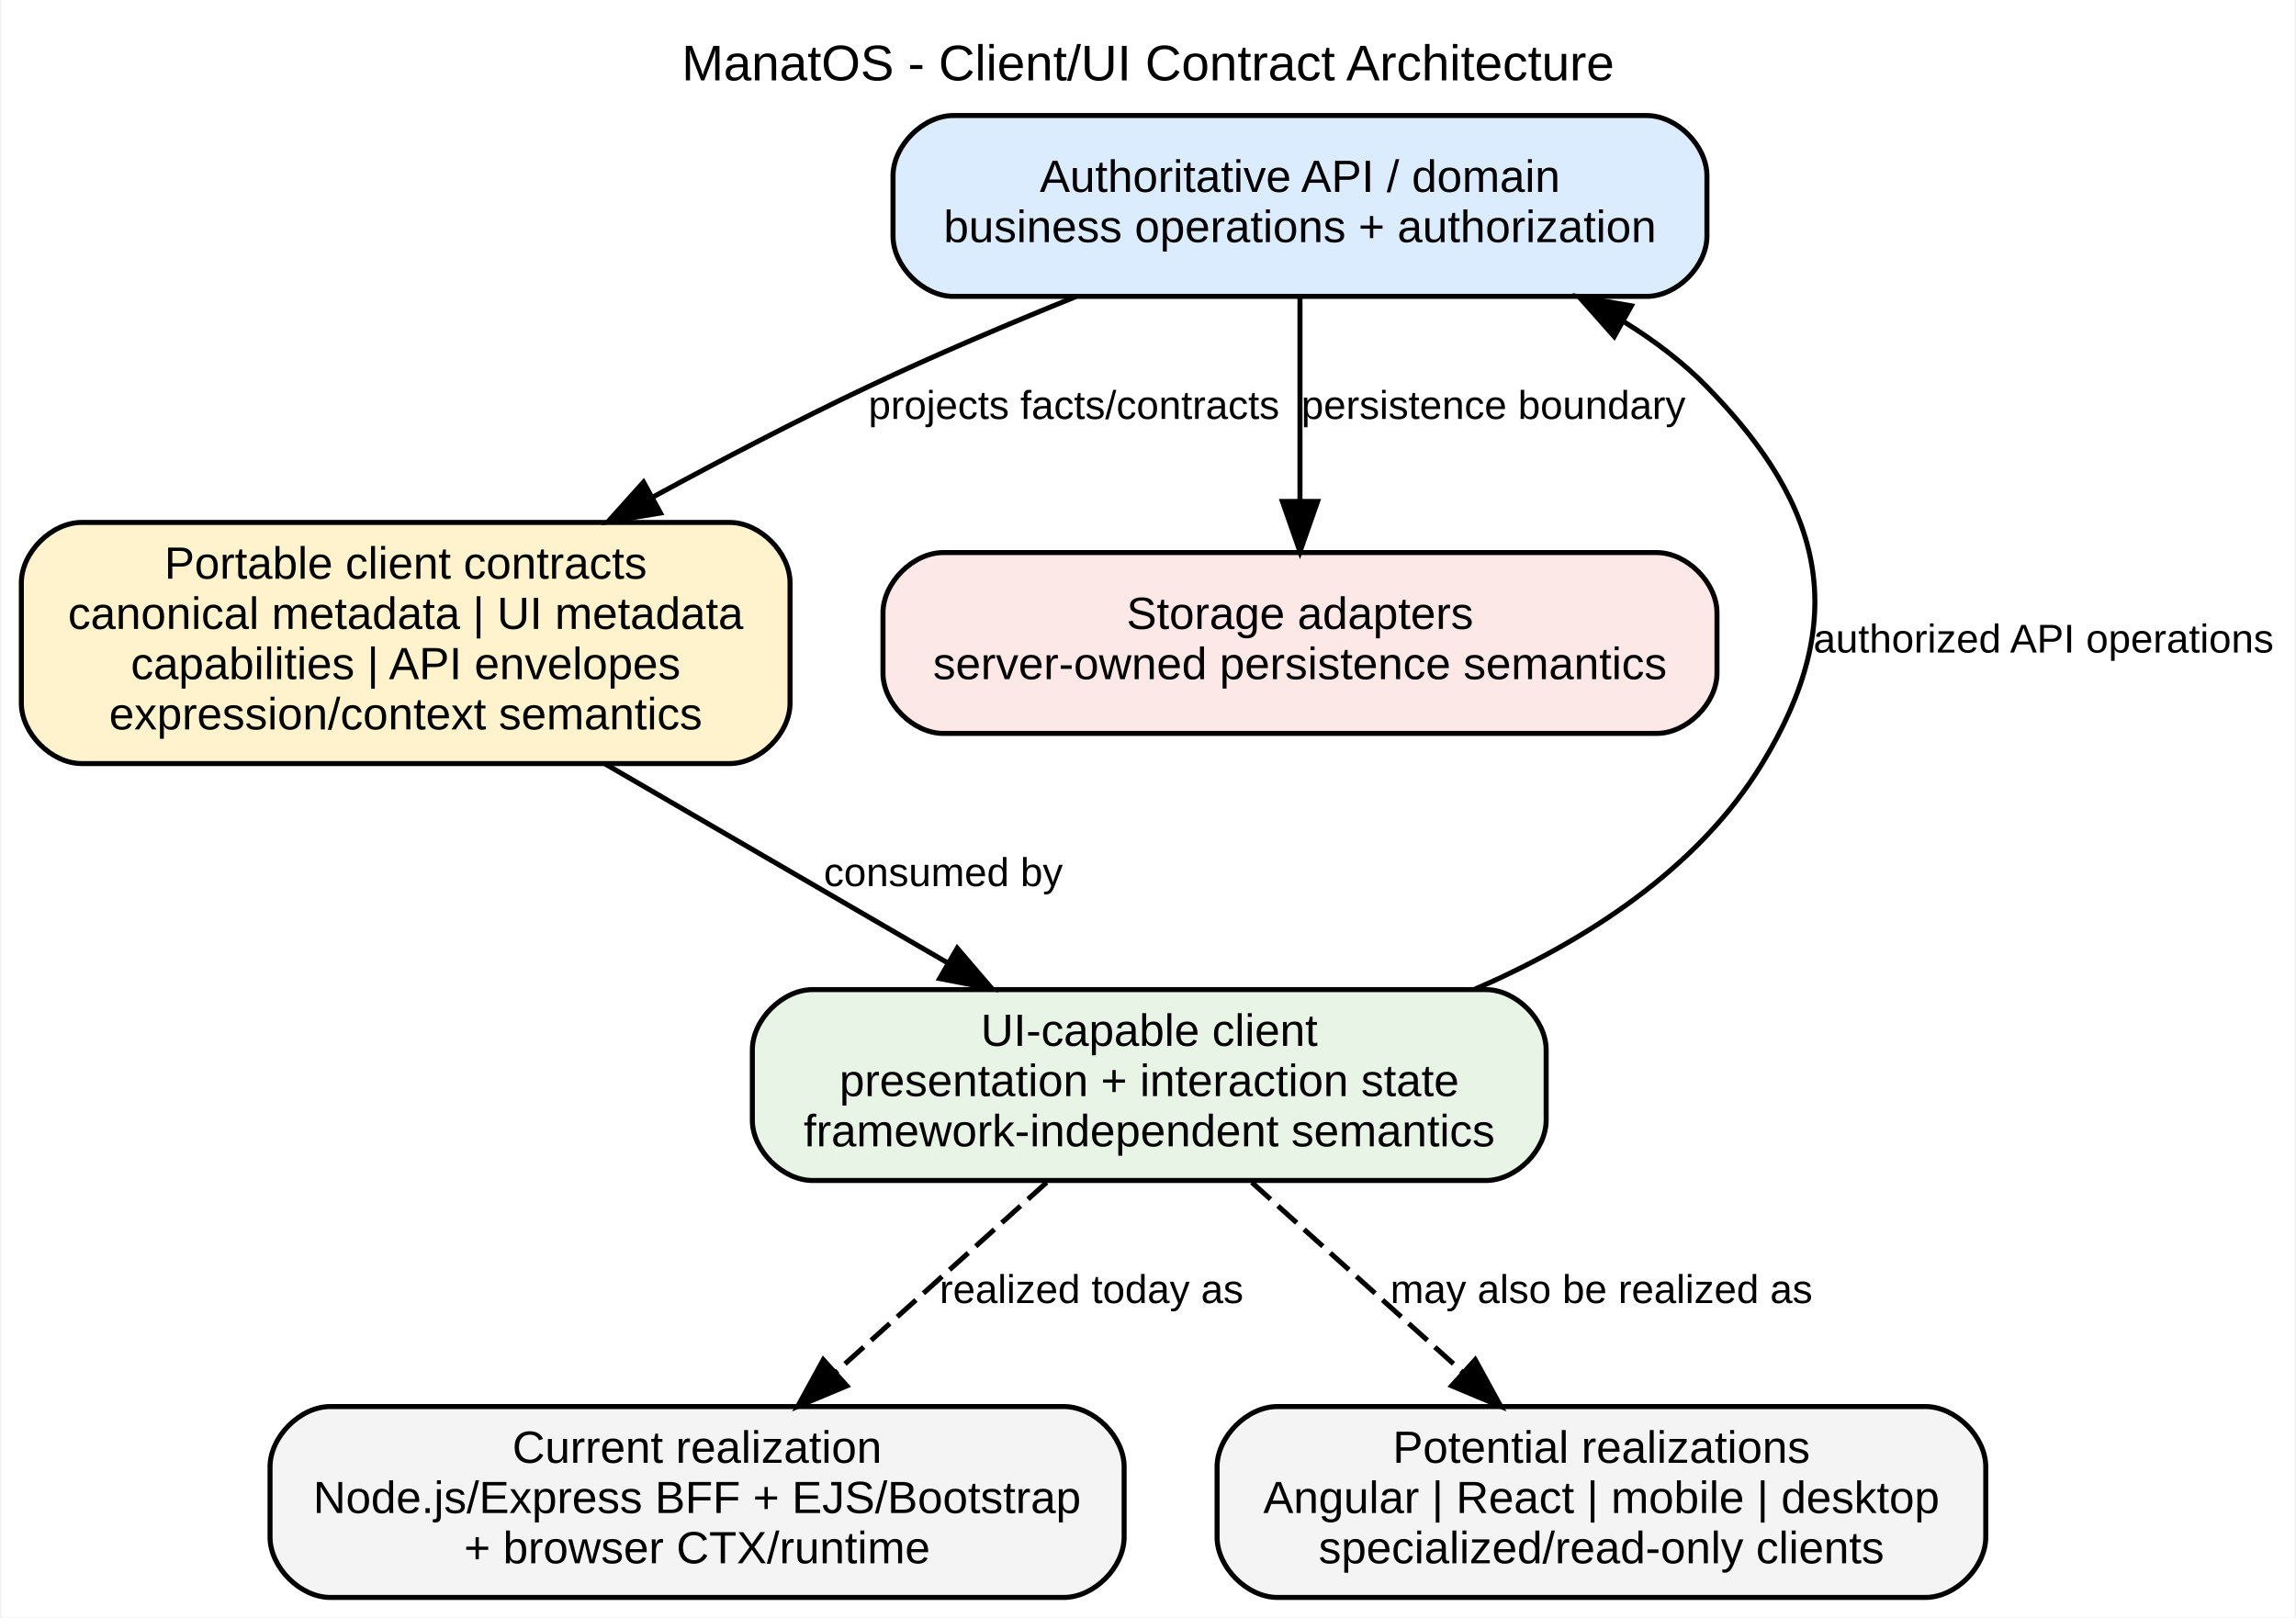
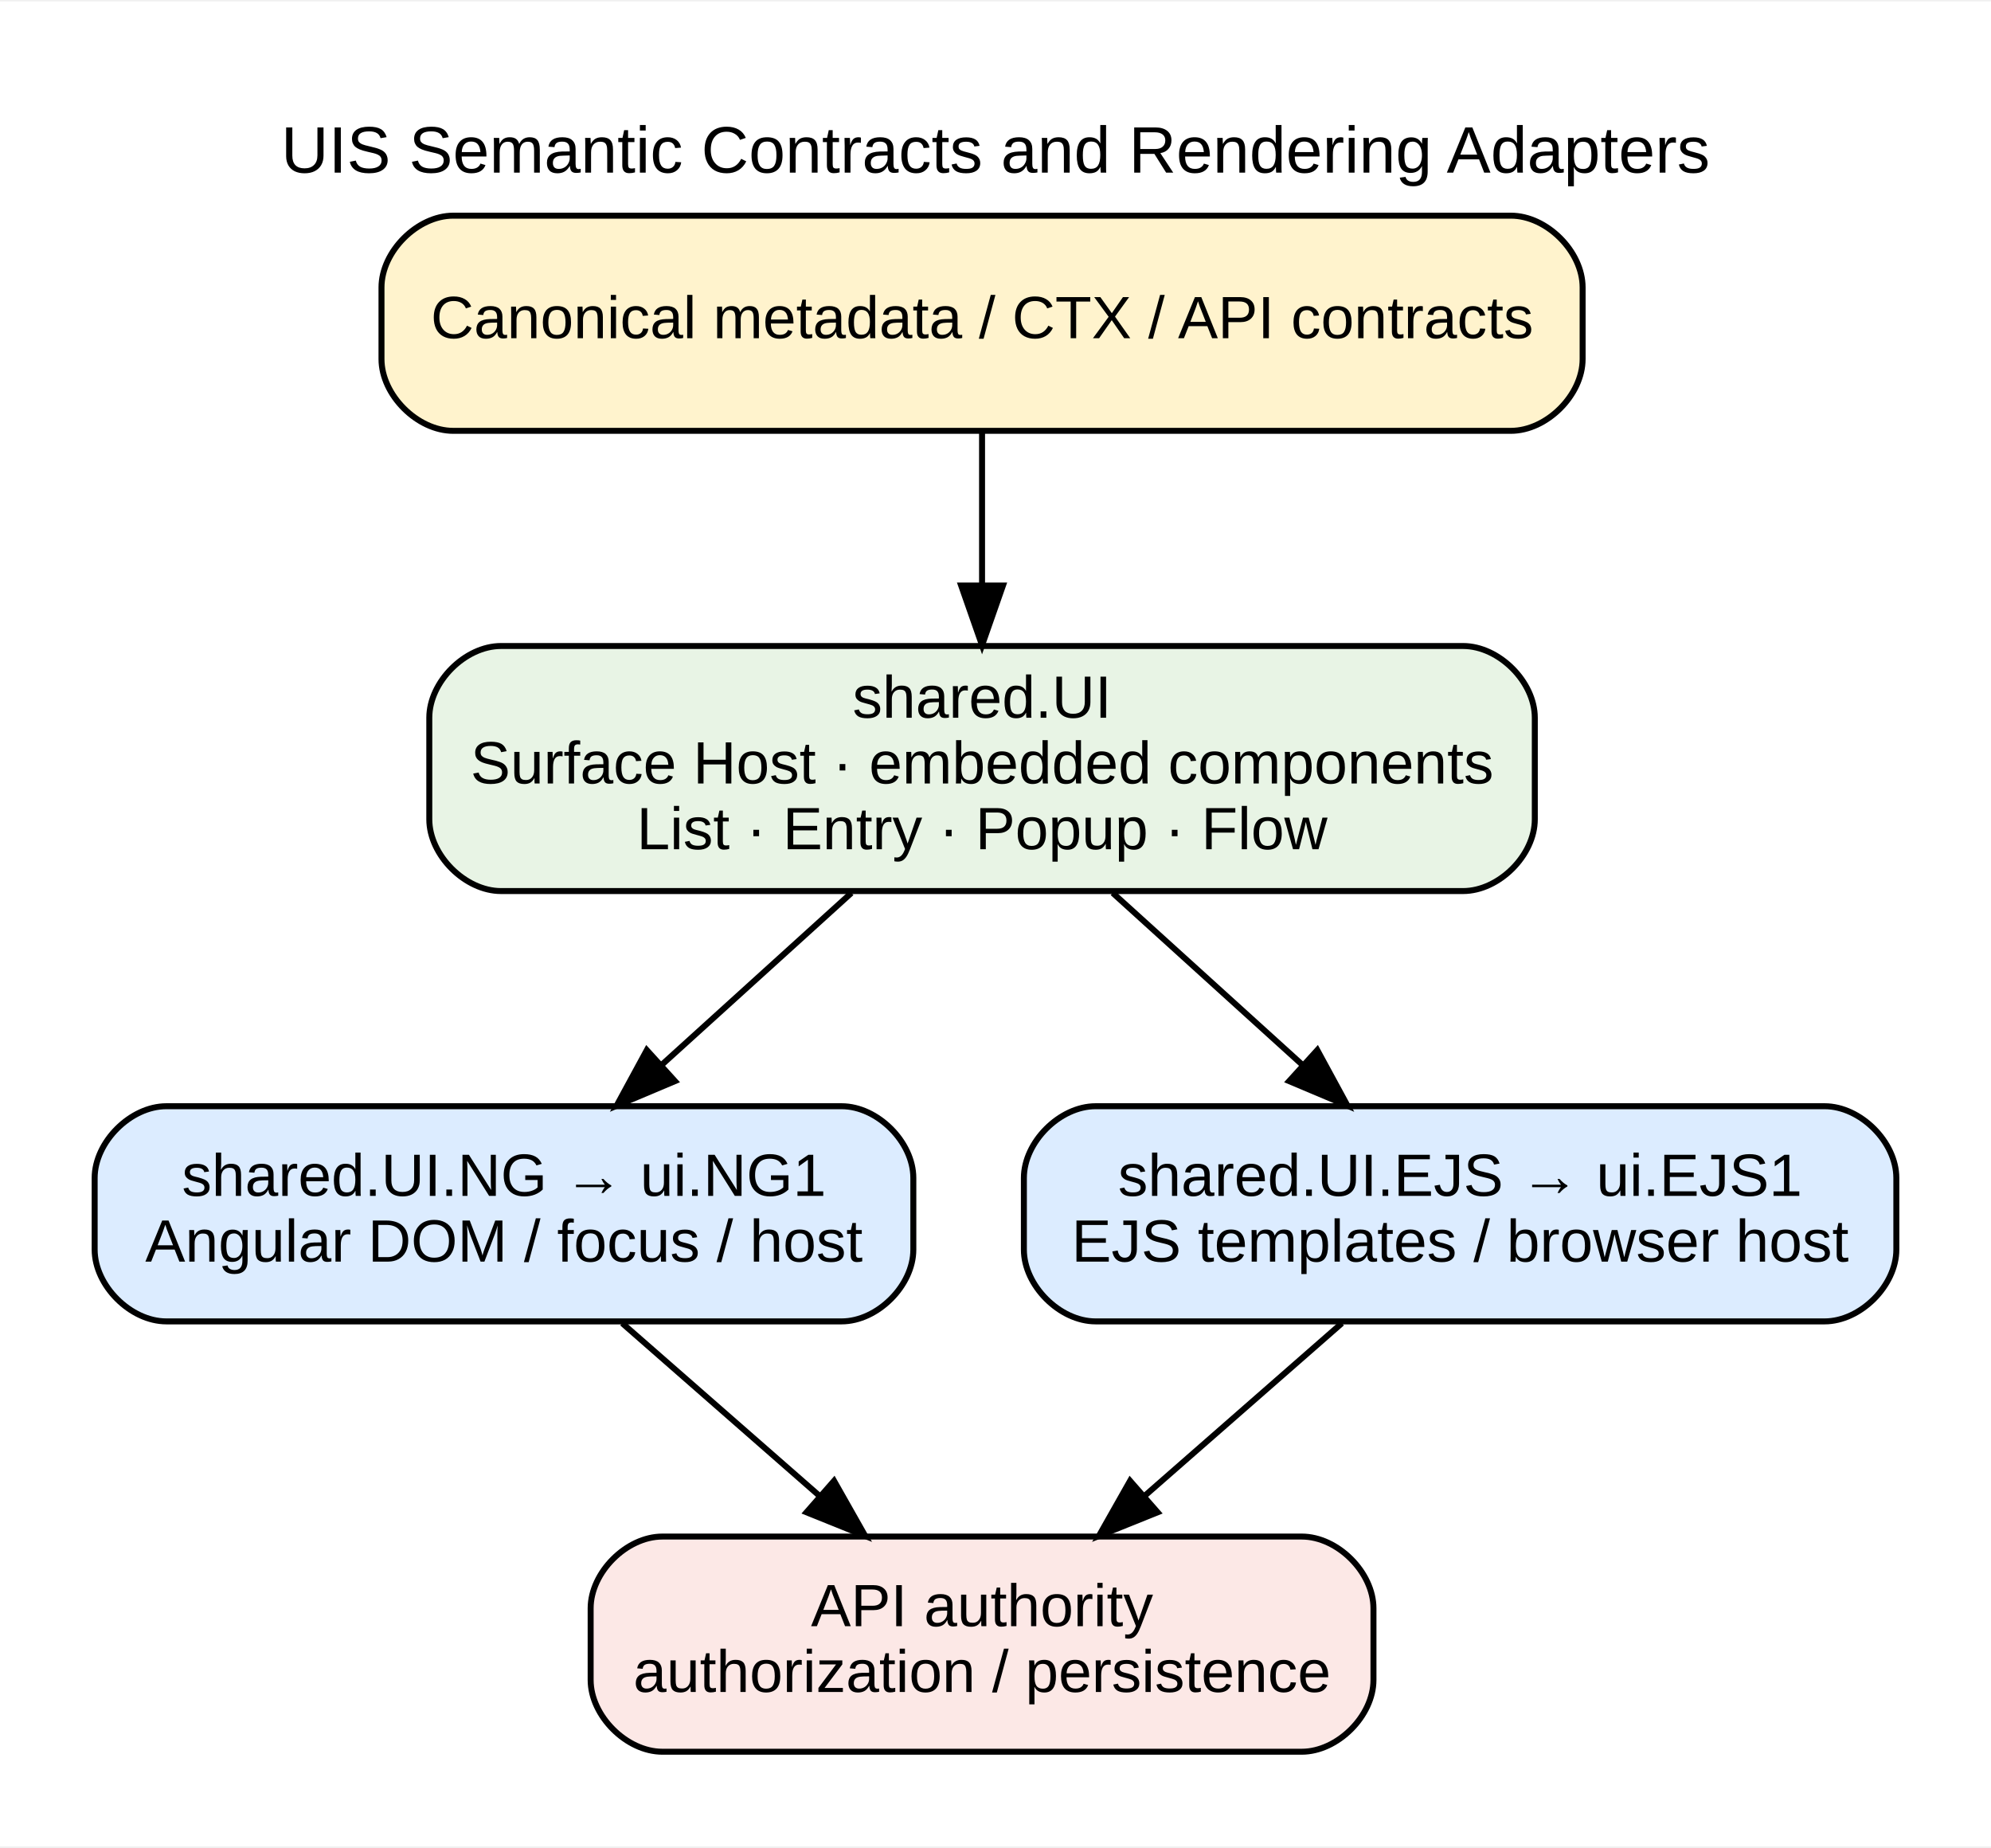
- <svg xmlns="http://www.w3.org/2000/svg" width="457pt" height="322pt" viewBox="0.00 0.00 456.50 322.00">
-   <g id="graph0" class="graph" transform="scale(1 1) rotate(0) translate(4 318)">
-     <polygon fill="white" stroke="transparent" points="-4,4 -4,-318 452.5,-318 452.5,4 -4,4" />
-     <text text-anchor="middle" x="224.25" y="-302" font-family="Arial" font-size="10.00">ManatOS - Client/UI Contract Architecture</text>
+ <svg xmlns="http://www.w3.org/2000/svg" width="333pt" height="309pt" viewBox="0.00 0.00 333.18 308.68">
+   <g id="graph0" class="graph" transform="scale(1 1) rotate(0) translate(15.84 292.84)">
+     <polygon fill="white" stroke="transparent" points="-15.84,15.84 -15.84,-292.84 317.34,-292.84 317.34,15.84 -15.84,15.84" />
+     <text text-anchor="middle" x="150.75" y="-264.2" font-family="Arial" font-size="11.00">UIS Semantic Contracts and Rendering Adapters</text>
    <g id="node1" class="node">
-       <path fill="#dcecff" stroke="black" d="M323.5,-295C323.5,-295 185.5,-295 185.5,-295 179.5,-295 173.5,-289 173.5,-283 173.5,-283 173.5,-271 173.5,-271 173.5,-265 179.5,-259 185.5,-259 185.5,-259 323.5,-259 323.5,-259 329.5,-259 335.5,-265 335.5,-271 335.5,-271 335.5,-283 335.5,-283 335.5,-289 329.5,-295 323.5,-295" />
-       <text text-anchor="middle" x="254.5" y="-279.8" font-family="Arial" font-size="9.00">Authoritative API / domain</text>
-       <text text-anchor="middle" x="254.5" y="-269.8" font-family="Arial" font-size="9.00">business operations + authorization</text>
+       <path fill="#fff3cd" stroke="black" d="M237,-257C237,-257 60,-257 60,-257 54,-257 48,-251 48,-245 48,-245 48,-233 48,-233 48,-227 54,-221 60,-221 60,-221 237,-221 237,-221 243,-221 249,-227 249,-233 249,-233 249,-245 249,-245 249,-251 243,-257 237,-257" />
+       <text text-anchor="middle" x="148.5" y="-236.5" font-family="Arial" font-size="10.00">Canonical metadata / CTX / API contracts</text>
    </g>
    <g id="node2" class="node">
-       <path fill="#fff3cd" stroke="black" d="M141,-214C141,-214 12,-214 12,-214 6,-214 0,-208 0,-202 0,-202 0,-178 0,-178 0,-172 6,-166 12,-166 12,-166 141,-166 141,-166 147,-166 153,-172 153,-178 153,-178 153,-202 153,-202 153,-208 147,-214 141,-214" />
-       <text text-anchor="middle" x="76.5" y="-202.8" font-family="Arial" font-size="9.00">Portable client contracts</text>
-       <text text-anchor="middle" x="76.5" y="-192.8" font-family="Arial" font-size="9.00">canonical metadata | UI metadata</text>
-       <text text-anchor="middle" x="76.5" y="-182.8" font-family="Arial" font-size="9.00">capabilities | API envelopes</text>
-       <text text-anchor="middle" x="76.5" y="-172.8" font-family="Arial" font-size="9.00">expression/context semantics</text>
+       <path fill="#e8f4e5" stroke="black" d="M229,-185C229,-185 68,-185 68,-185 62,-185 56,-179 56,-173 56,-173 56,-156 56,-156 56,-150 62,-144 68,-144 68,-144 229,-144 229,-144 235,-144 241,-150 241,-156 241,-156 241,-173 241,-173 241,-179 235,-185 229,-185" />
+       <text text-anchor="middle" x="148.5" y="-173" font-family="Arial" font-size="10.00">shared.UI</text>
+       <text text-anchor="middle" x="148.5" y="-162" font-family="Arial" font-size="10.00">Surface Host · embedded components</text>
+       <text text-anchor="middle" x="148.5" y="-151" font-family="Arial" font-size="10.00">List · Entry · Popup · Flow</text>
    </g>
    <g id="edge1" class="edge">
-       <path fill="none" stroke="black" d="M209.9,-258.95C196.46,-253.51 181.76,-247.28 168.5,-241 154.35,-234.3 139.3,-226.45 125.57,-218.98" />
-       <polygon fill="black" stroke="black" points="127.21,-215.88 116.76,-214.14 123.84,-222.02 127.21,-215.88" />
-       <text text-anchor="middle" x="209.5" y="-234.6" font-family="Arial" font-size="8.00">projects facts/contracts</text>
-     </g>
-     <g id="node6" class="node">
-       <path fill="#fce8e6" stroke="black" d="M325.5,-208C325.5,-208 183.5,-208 183.5,-208 177.5,-208 171.5,-202 171.5,-196 171.5,-196 171.5,-184 171.5,-184 171.5,-178 177.5,-172 183.5,-172 183.5,-172 325.5,-172 325.5,-172 331.5,-172 337.5,-178 337.5,-184 337.5,-184 337.5,-196 337.5,-196 337.5,-202 331.5,-208 325.5,-208" />
-       <text text-anchor="middle" x="254.5" y="-192.8" font-family="Arial" font-size="9.00">Storage adapters</text>
-       <text text-anchor="middle" x="254.5" y="-182.8" font-family="Arial" font-size="9.00">server-owned persistence semantics</text>
-     </g>
-     <g id="edge6" class="edge">
-       <path fill="none" stroke="black" d="M254.5,-258.8C254.5,-247.16 254.5,-231.55 254.5,-218.24" />
-       <polygon fill="black" stroke="black" points="258,-218.18 254.5,-208.18 251,-218.18 258,-218.18" />
-       <text text-anchor="middle" x="293" y="-234.6" font-family="Arial" font-size="8.00">persistence boundary</text>
+       <path fill="none" stroke="black" d="M148.5,-220.82C148.5,-213.2 148.5,-204 148.5,-195.32" />
+       <polygon fill="black" stroke="black" points="152,-195.12 148.5,-185.12 145,-195.12 152,-195.12" />
    </g>
    <g id="node3" class="node">
-       <path fill="#e8f4e5" stroke="black" d="M291.5,-121C291.5,-121 157.5,-121 157.5,-121 151.5,-121 145.5,-115 145.5,-109 145.5,-109 145.5,-95 145.5,-95 145.5,-89 151.5,-83 157.5,-83 157.5,-83 291.5,-83 291.5,-83 297.5,-83 303.5,-89 303.5,-95 303.5,-95 303.5,-109 303.5,-109 303.5,-115 297.5,-121 291.5,-121" />
-       <text text-anchor="middle" x="224.5" y="-109.8" font-family="Arial" font-size="9.00">UI-capable client</text>
-       <text text-anchor="middle" x="224.5" y="-99.8" font-family="Arial" font-size="9.00">presentation + interaction state</text>
-       <text text-anchor="middle" x="224.5" y="-89.8" font-family="Arial" font-size="9.00">framework-independent semantics</text>
+       <path fill="#dcecff" stroke="black" d="M125,-108C125,-108 12,-108 12,-108 6,-108 0,-102 0,-96 0,-96 0,-84 0,-84 0,-78 6,-72 12,-72 12,-72 125,-72 125,-72 131,-72 137,-78 137,-84 137,-84 137,-96 137,-96 137,-102 131,-108 125,-108" />
+       <text text-anchor="middle" x="68.5" y="-93" font-family="Arial" font-size="10.00">shared.UI.NG → ui.NG1</text>
+       <text text-anchor="middle" x="68.5" y="-82" font-family="Arial" font-size="10.00">Angular DOM / focus / host</text>
    </g>
    <g id="edge2" class="edge">
-       <path fill="none" stroke="black" d="M116.16,-165.95C137.29,-153.68 163.22,-138.61 184.41,-126.3" />
-       <polygon fill="black" stroke="black" points="186.28,-129.25 193.17,-121.2 182.77,-123.2 186.28,-129.25" />
-       <text text-anchor="middle" x="183.5" y="-141.6" font-family="Arial" font-size="8.00">consumed by</text>
+       <path fill="none" stroke="black" d="M126.64,-143.69C116.83,-134.8 105.18,-124.24 94.89,-114.92" />
+       <polygon fill="black" stroke="black" points="97.11,-112.2 87.34,-108.08 92.4,-117.39 97.11,-112.2" />
+     </g>
+     <g id="node4" class="node">
+       <path fill="#dcecff" stroke="black" d="M289.5,-108C289.5,-108 167.5,-108 167.5,-108 161.5,-108 155.5,-102 155.5,-96 155.5,-96 155.5,-84 155.5,-84 155.5,-78 161.5,-72 167.5,-72 167.5,-72 289.5,-72 289.5,-72 295.5,-72 301.5,-78 301.5,-84 301.5,-84 301.5,-96 301.5,-96 301.5,-102 295.5,-108 289.5,-108" />
+       <text text-anchor="middle" x="228.5" y="-93" font-family="Arial" font-size="10.00">shared.UI.EJS → ui.EJS1</text>
+       <text text-anchor="middle" x="228.5" y="-82" font-family="Arial" font-size="10.00">EJS templates / browser host</text>
    </g>
    <g id="edge3" class="edge">
-       <path fill="none" stroke="black" d="M289.14,-121C311.27,-130.6 333.67,-144.93 346.5,-166 364.02,-194.77 359.07,-216.93 335.5,-241 330.68,-245.93 325.04,-250.2 319.04,-253.91" />
-       <polygon fill="black" stroke="black" points="317.05,-251.01 310.02,-258.93 320.46,-257.12 317.05,-251.01" />
-       <text text-anchor="middle" x="402.5" y="-188.1" font-family="Arial" font-size="8.00">authorized API operations</text>
+       <path fill="none" stroke="black" d="M170.36,-143.69C180.17,-134.8 191.82,-124.24 202.11,-114.92" />
+       <polygon fill="black" stroke="black" points="204.6,-117.39 209.66,-108.08 199.89,-112.2 204.6,-117.39" />
    </g>
-     <g id="node4" class="node">
-       <path fill="#f4f4f4" stroke="black" d="M207.5,-38C207.5,-38 61.5,-38 61.5,-38 55.5,-38 49.5,-32 49.5,-26 49.5,-26 49.5,-12 49.5,-12 49.5,-6 55.5,0 61.5,0 61.5,0 207.5,0 207.5,0 213.5,0 219.5,-6 219.5,-12 219.5,-12 219.5,-26 219.5,-26 219.5,-32 213.5,-38 207.5,-38" />
-       <text text-anchor="middle" x="134.5" y="-26.8" font-family="Arial" font-size="9.00">Current realization</text>
-       <text text-anchor="middle" x="134.5" y="-16.8" font-family="Arial" font-size="9.00">Node.js/Express BFF + EJS/Bootstrap</text>
-       <text text-anchor="middle" x="134.5" y="-6.8" font-family="Arial" font-size="9.00">+ browser CTX/runtime</text>
+     <g id="node5" class="node">
+       <path fill="#fce8e6" stroke="black" d="M202,-36C202,-36 95,-36 95,-36 89,-36 83,-30 83,-24 83,-24 83,-12 83,-12 83,-6 89,0 95,0 95,0 202,0 202,0 208,0 214,-6 214,-12 214,-12 214,-24 214,-24 214,-30 208,-36 202,-36" />
+       <text text-anchor="middle" x="148.5" y="-21" font-family="Arial" font-size="10.00">API authority</text>
+       <text text-anchor="middle" x="148.5" y="-10" font-family="Arial" font-size="10.00">authorization / persistence</text>
    </g>
    <g id="edge4" class="edge">
-       <path fill="none" stroke="black" stroke-dasharray="5,2" d="M204.08,-82.62C191.68,-71.46 175.69,-57.07 162.16,-44.9" />
-       <polygon fill="black" stroke="black" points="164.31,-42.12 154.53,-38.03 159.62,-47.32 164.31,-42.12" />
-       <text text-anchor="middle" x="213" y="-58.6" font-family="Arial" font-size="8.00">realized today as</text>
-     </g>
-     <g id="node5" class="node">
-       <path fill="#f4f4f4" stroke="black" d="M379,-38C379,-38 250,-38 250,-38 244,-38 238,-32 238,-26 238,-26 238,-12 238,-12 238,-6 244,0 250,0 250,0 379,0 379,0 385,0 391,-6 391,-12 391,-12 391,-26 391,-26 391,-32 385,-38 379,-38" />
-       <text text-anchor="middle" x="314.5" y="-26.8" font-family="Arial" font-size="9.00">Potential realizations</text>
-       <text text-anchor="middle" x="314.5" y="-16.8" font-family="Arial" font-size="9.00">Angular | React | mobile | desktop</text>
-       <text text-anchor="middle" x="314.5" y="-6.8" font-family="Arial" font-size="9.00">specialized/read-only clients</text>
+       <path fill="none" stroke="black" d="M88.28,-71.7C98.25,-62.97 110.51,-52.24 121.36,-42.75" />
+       <polygon fill="black" stroke="black" points="123.73,-45.32 128.95,-36.1 119.12,-40.06 123.73,-45.32" />
    </g>
    <g id="edge5" class="edge">
-       <path fill="none" stroke="black" stroke-dasharray="5,2" d="M244.92,-82.62C257.32,-71.46 273.31,-57.07 286.84,-44.9" />
-       <polygon fill="black" stroke="black" points="289.38,-47.32 294.47,-38.03 284.69,-42.12 289.38,-47.32" />
-       <text text-anchor="middle" x="314.5" y="-58.6" font-family="Arial" font-size="8.00">may also be realized as</text>
+       <path fill="none" stroke="black" d="M208.72,-71.7C198.75,-62.97 186.49,-52.24 175.64,-42.75" />
+       <polygon fill="black" stroke="black" points="177.88,-40.06 168.05,-36.1 173.27,-45.32 177.88,-40.06" />
    </g>
  </g>
</svg>
